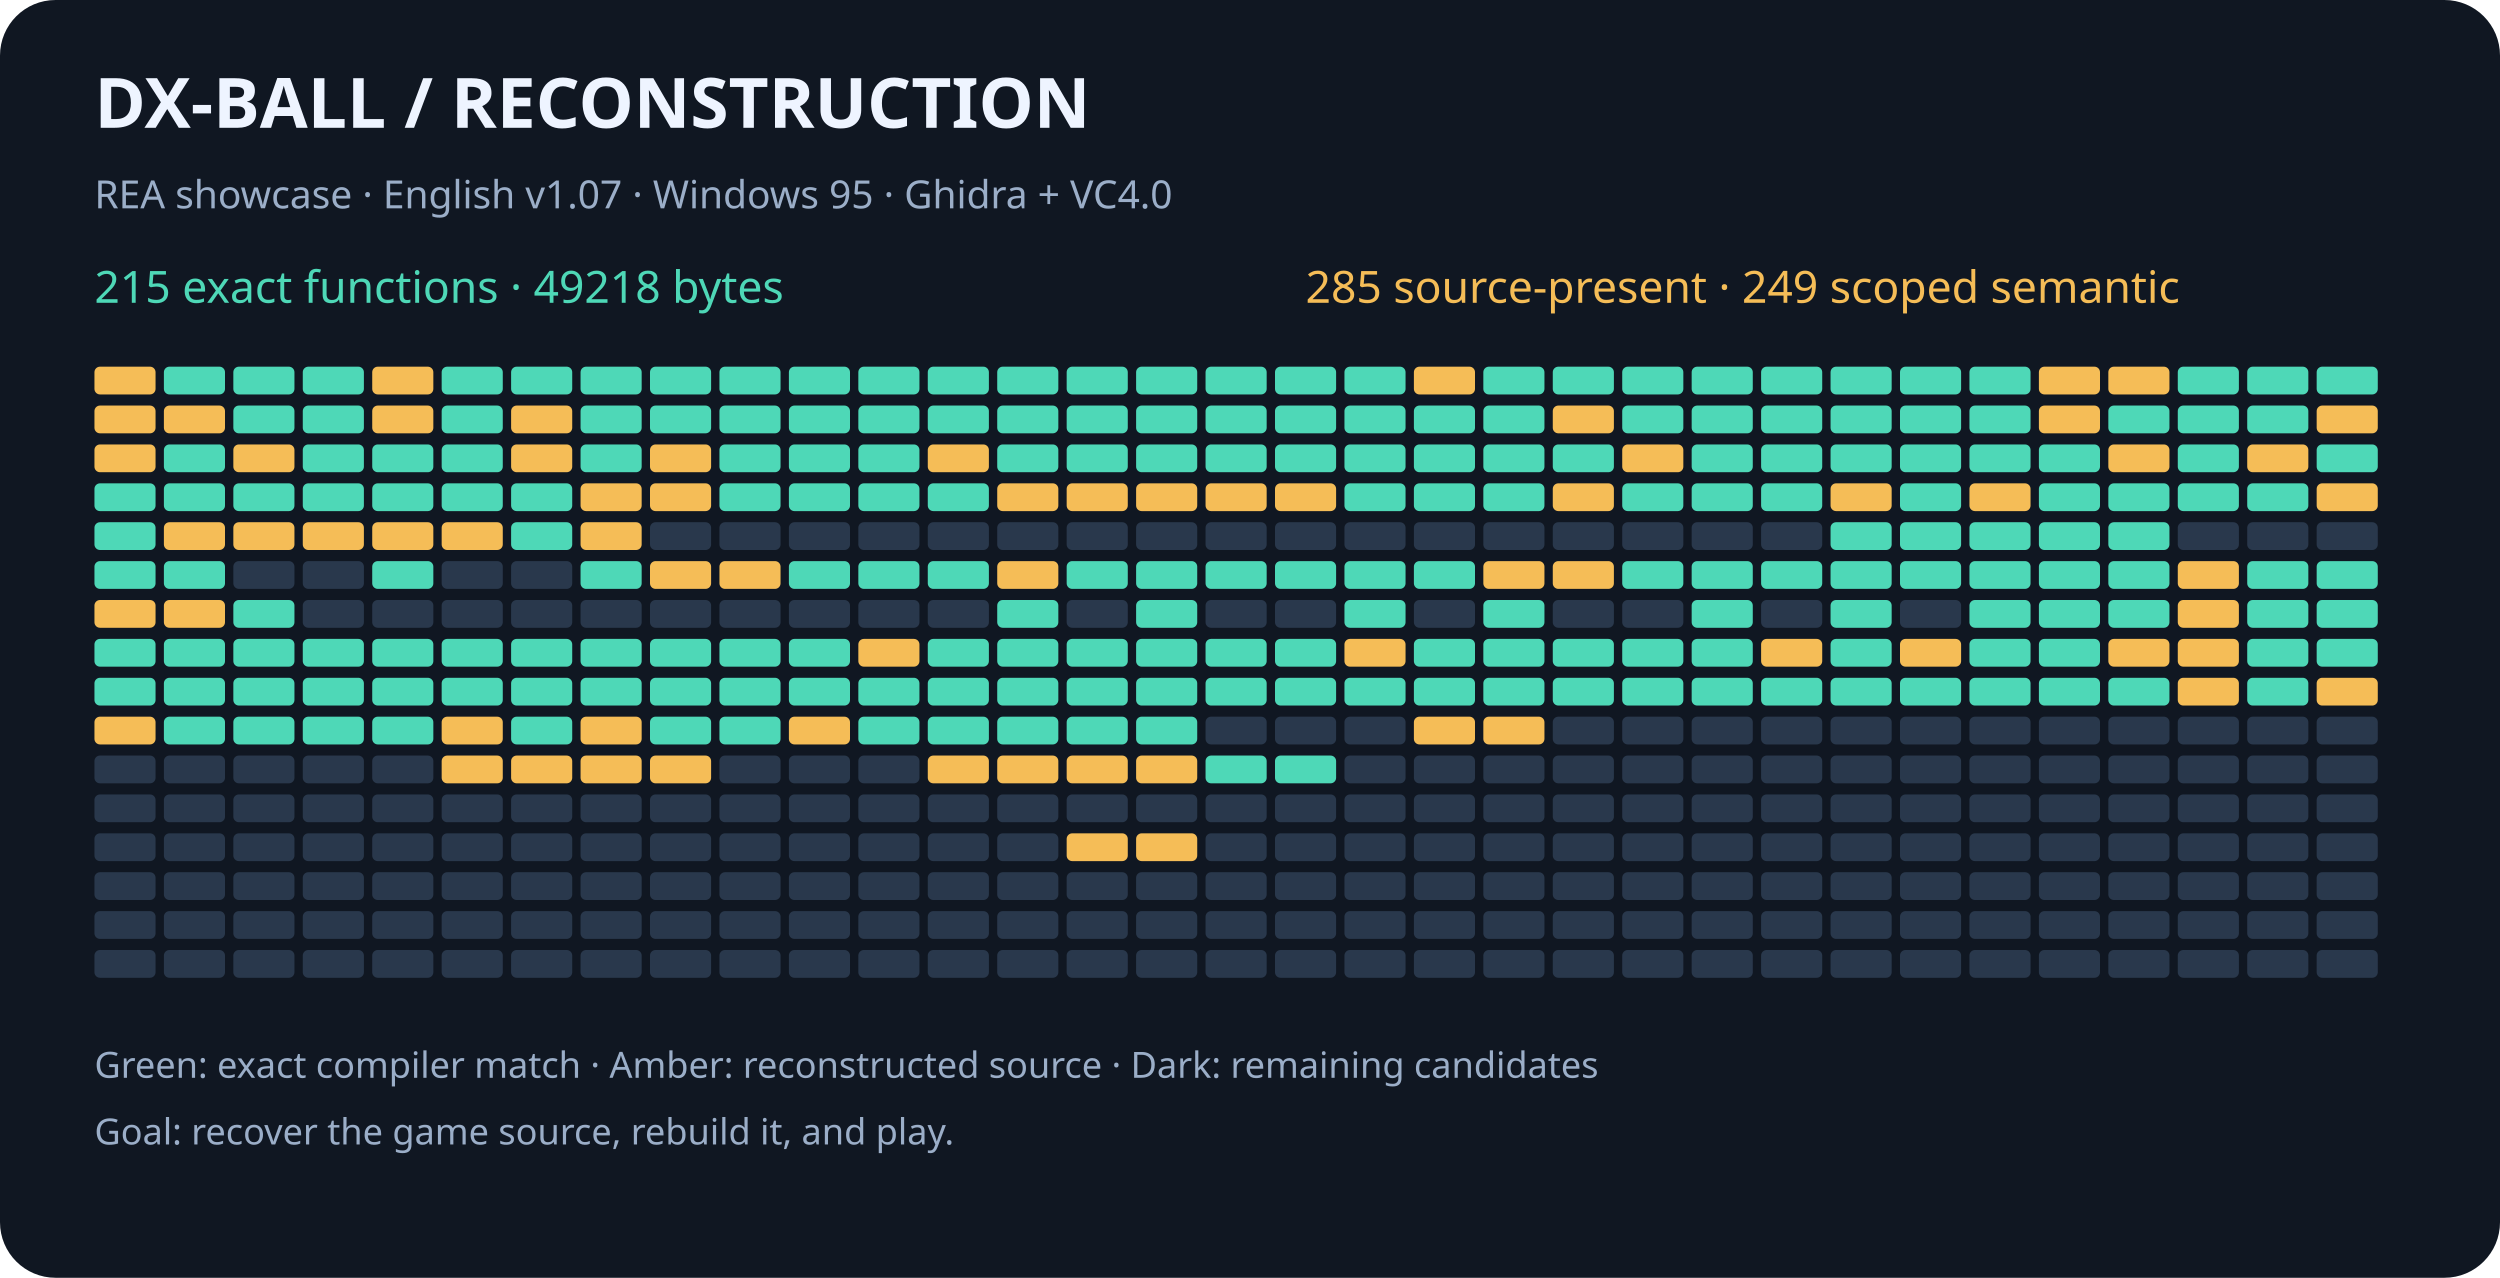
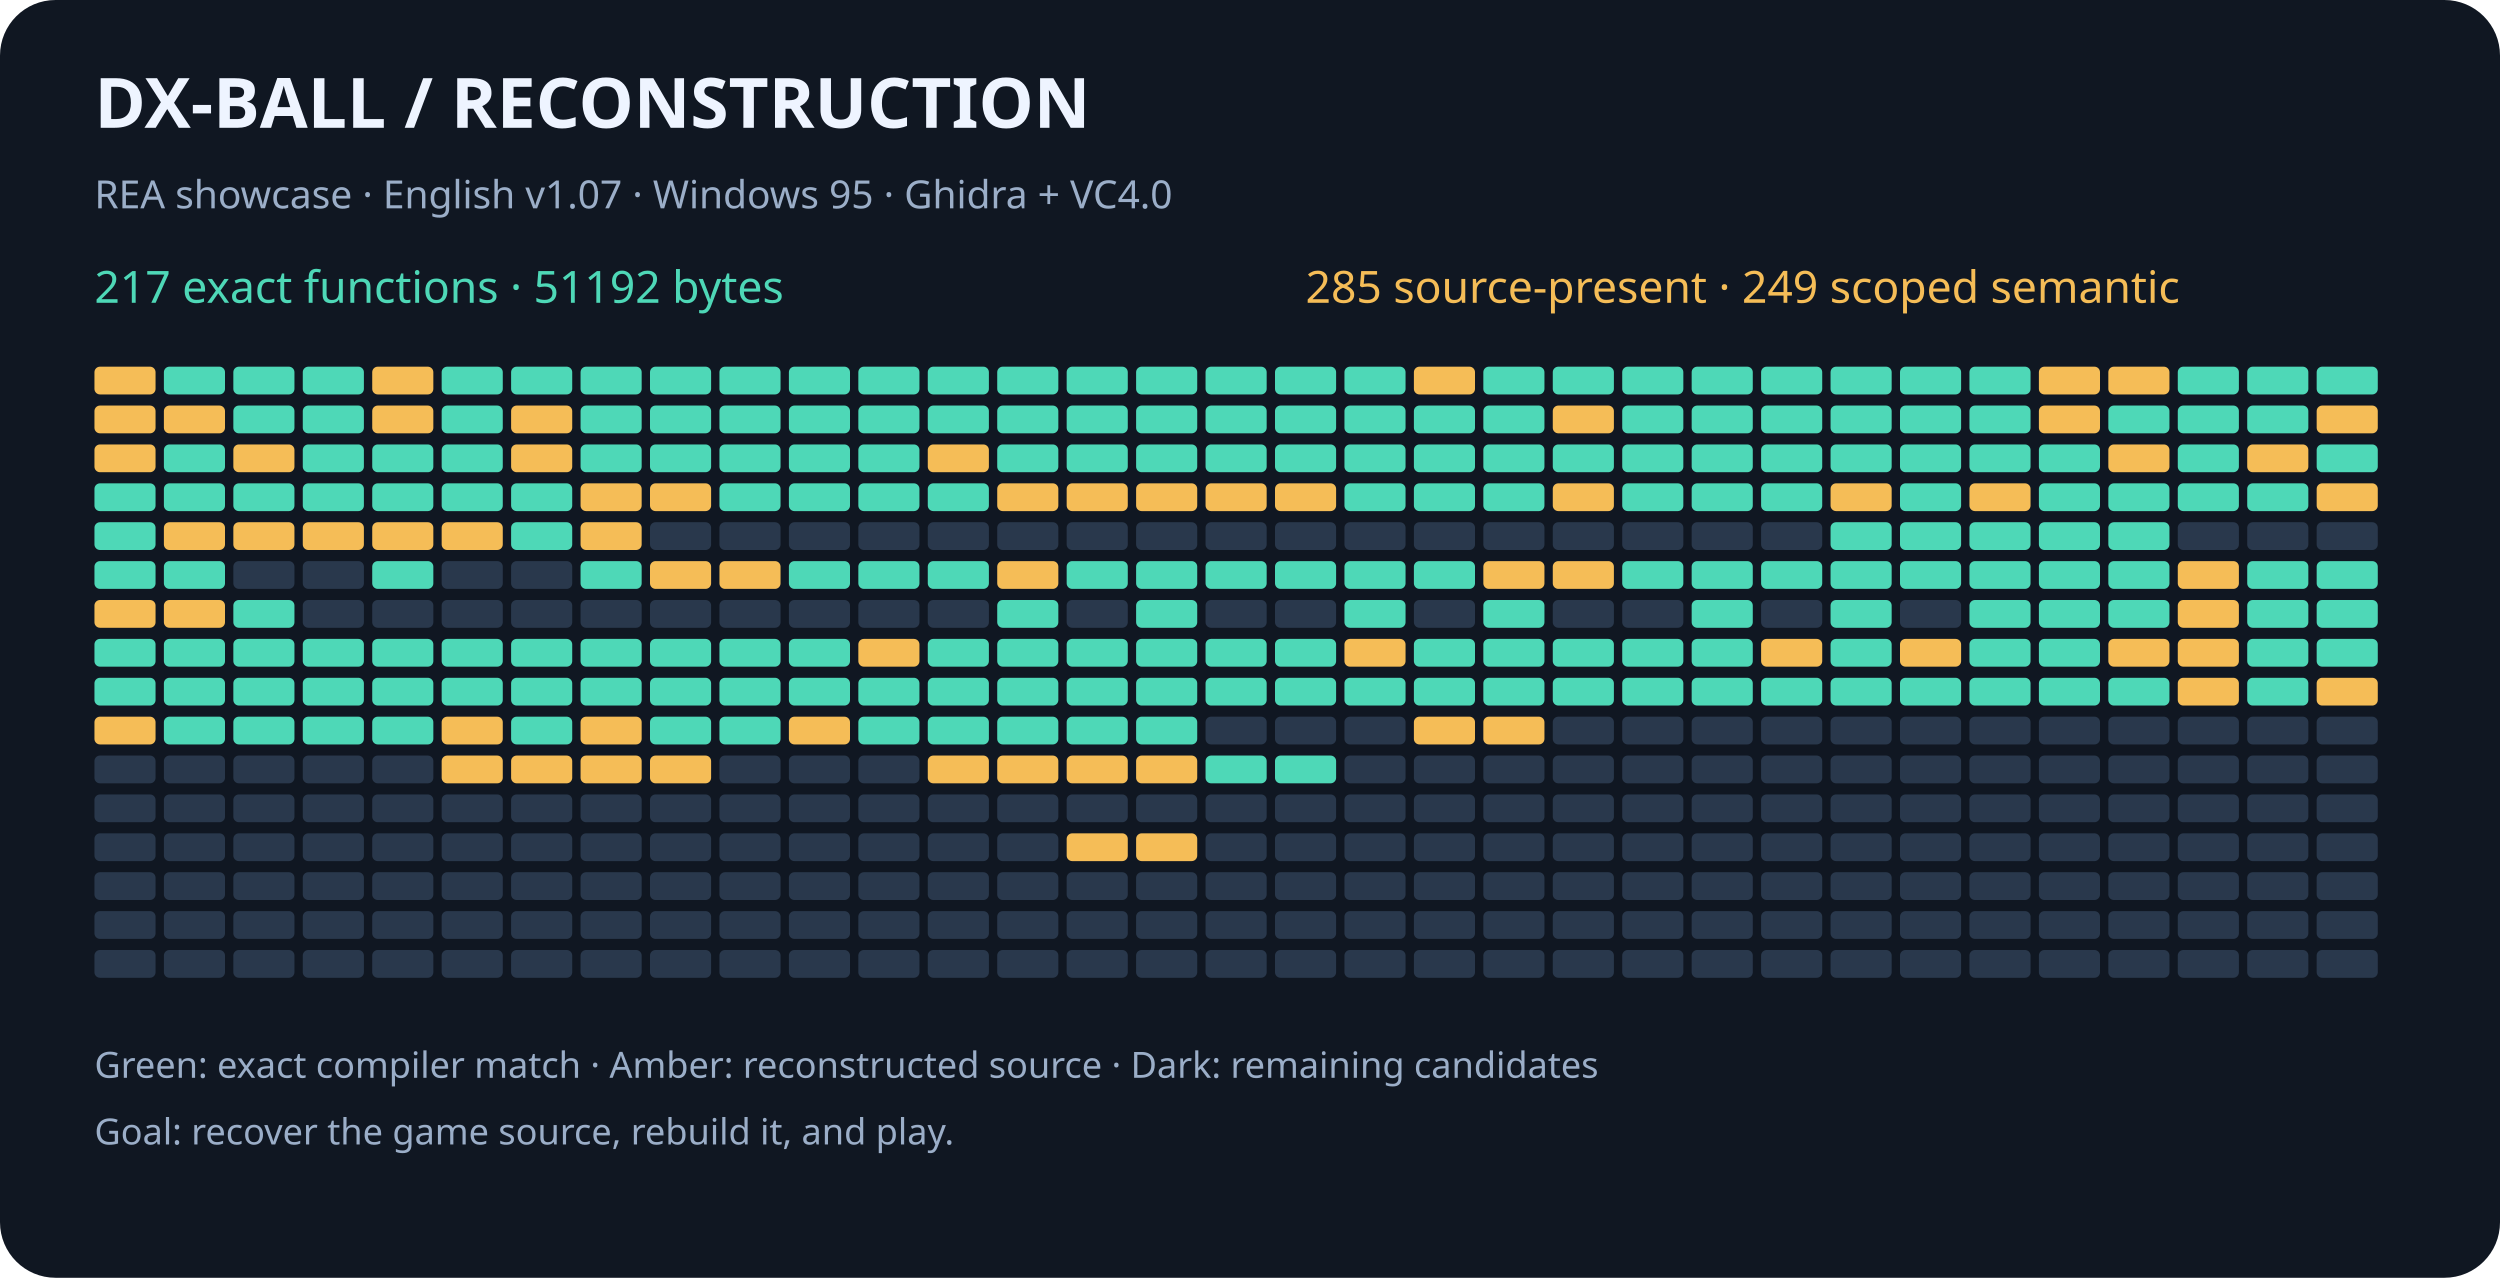
<svg xmlns="http://www.w3.org/2000/svg" width="900" height="460" viewBox="0 0 900 460" role="img" aria-labelledby="title desc">
  <rect width="900" height="460" rx="20" fill="#101722" />
  <g font-family="sans-serif">
    <text x="34" y="46" fill="#eef4ff" font-size="25" font-weight="bold">DX-BALL  /  RECONSTRUCTION</text>
    <text x="34" y="75" fill="#9baec8" font-size="14">REA showcase · English v1.07 · Windows 95 · Ghidra + VC4.0</text>
-     <text x="34" y="109" fill="#4ed8b7" font-size="16">215 exact functions · 49218 bytes</text>
+     <text x="34" y="109" fill="#4ed8b7" font-size="16">217 exact functions · 51192 bytes</text>
    <text x="470" y="109" fill="#f5bd57" font-size="16">285 source-present · 249 scoped semantic</text>
    <rect x="34" y="132" width="22" height="10" rx="2" fill="#f5bd57" />
    <rect x="59" y="132" width="22" height="10" rx="2" fill="#4ed8b7" />
    <rect x="84" y="132" width="22" height="10" rx="2" fill="#4ed8b7" />
    <rect x="109" y="132" width="22" height="10" rx="2" fill="#4ed8b7" />
    <rect x="134" y="132" width="22" height="10" rx="2" fill="#f5bd57" />
    <rect x="159" y="132" width="22" height="10" rx="2" fill="#4ed8b7" />
    <rect x="184" y="132" width="22" height="10" rx="2" fill="#4ed8b7" />
    <rect x="209" y="132" width="22" height="10" rx="2" fill="#4ed8b7" />
    <rect x="234" y="132" width="22" height="10" rx="2" fill="#4ed8b7" />
    <rect x="259" y="132" width="22" height="10" rx="2" fill="#4ed8b7" />
    <rect x="284" y="132" width="22" height="10" rx="2" fill="#4ed8b7" />
    <rect x="309" y="132" width="22" height="10" rx="2" fill="#4ed8b7" />
    <rect x="334" y="132" width="22" height="10" rx="2" fill="#4ed8b7" />
    <rect x="359" y="132" width="22" height="10" rx="2" fill="#4ed8b7" />
    <rect x="384" y="132" width="22" height="10" rx="2" fill="#4ed8b7" />
    <rect x="409" y="132" width="22" height="10" rx="2" fill="#4ed8b7" />
    <rect x="434" y="132" width="22" height="10" rx="2" fill="#4ed8b7" />
    <rect x="459" y="132" width="22" height="10" rx="2" fill="#4ed8b7" />
    <rect x="484" y="132" width="22" height="10" rx="2" fill="#4ed8b7" />
    <rect x="509" y="132" width="22" height="10" rx="2" fill="#f5bd57" />
    <rect x="534" y="132" width="22" height="10" rx="2" fill="#4ed8b7" />
    <rect x="559" y="132" width="22" height="10" rx="2" fill="#4ed8b7" />
    <rect x="584" y="132" width="22" height="10" rx="2" fill="#4ed8b7" />
    <rect x="609" y="132" width="22" height="10" rx="2" fill="#4ed8b7" />
    <rect x="634" y="132" width="22" height="10" rx="2" fill="#4ed8b7" />
    <rect x="659" y="132" width="22" height="10" rx="2" fill="#4ed8b7" />
    <rect x="684" y="132" width="22" height="10" rx="2" fill="#4ed8b7" />
    <rect x="709" y="132" width="22" height="10" rx="2" fill="#4ed8b7" />
    <rect x="734" y="132" width="22" height="10" rx="2" fill="#f5bd57" />
    <rect x="759" y="132" width="22" height="10" rx="2" fill="#f5bd57" />
    <rect x="784" y="132" width="22" height="10" rx="2" fill="#4ed8b7" />
    <rect x="809" y="132" width="22" height="10" rx="2" fill="#4ed8b7" />
    <rect x="834" y="132" width="22" height="10" rx="2" fill="#4ed8b7" />
    <rect x="34" y="146" width="22" height="10" rx="2" fill="#f5bd57" />
    <rect x="59" y="146" width="22" height="10" rx="2" fill="#f5bd57" />
    <rect x="84" y="146" width="22" height="10" rx="2" fill="#4ed8b7" />
    <rect x="109" y="146" width="22" height="10" rx="2" fill="#4ed8b7" />
    <rect x="134" y="146" width="22" height="10" rx="2" fill="#f5bd57" />
    <rect x="159" y="146" width="22" height="10" rx="2" fill="#4ed8b7" />
    <rect x="184" y="146" width="22" height="10" rx="2" fill="#f5bd57" />
    <rect x="209" y="146" width="22" height="10" rx="2" fill="#4ed8b7" />
    <rect x="234" y="146" width="22" height="10" rx="2" fill="#4ed8b7" />
    <rect x="259" y="146" width="22" height="10" rx="2" fill="#4ed8b7" />
    <rect x="284" y="146" width="22" height="10" rx="2" fill="#4ed8b7" />
    <rect x="309" y="146" width="22" height="10" rx="2" fill="#4ed8b7" />
    <rect x="334" y="146" width="22" height="10" rx="2" fill="#4ed8b7" />
    <rect x="359" y="146" width="22" height="10" rx="2" fill="#4ed8b7" />
    <rect x="384" y="146" width="22" height="10" rx="2" fill="#4ed8b7" />
    <rect x="409" y="146" width="22" height="10" rx="2" fill="#4ed8b7" />
    <rect x="434" y="146" width="22" height="10" rx="2" fill="#4ed8b7" />
    <rect x="459" y="146" width="22" height="10" rx="2" fill="#4ed8b7" />
    <rect x="484" y="146" width="22" height="10" rx="2" fill="#4ed8b7" />
    <rect x="509" y="146" width="22" height="10" rx="2" fill="#4ed8b7" />
    <rect x="534" y="146" width="22" height="10" rx="2" fill="#4ed8b7" />
    <rect x="559" y="146" width="22" height="10" rx="2" fill="#f5bd57" />
    <rect x="584" y="146" width="22" height="10" rx="2" fill="#4ed8b7" />
    <rect x="609" y="146" width="22" height="10" rx="2" fill="#4ed8b7" />
    <rect x="634" y="146" width="22" height="10" rx="2" fill="#4ed8b7" />
    <rect x="659" y="146" width="22" height="10" rx="2" fill="#4ed8b7" />
    <rect x="684" y="146" width="22" height="10" rx="2" fill="#4ed8b7" />
    <rect x="709" y="146" width="22" height="10" rx="2" fill="#4ed8b7" />
    <rect x="734" y="146" width="22" height="10" rx="2" fill="#f5bd57" />
    <rect x="759" y="146" width="22" height="10" rx="2" fill="#4ed8b7" />
    <rect x="784" y="146" width="22" height="10" rx="2" fill="#4ed8b7" />
    <rect x="809" y="146" width="22" height="10" rx="2" fill="#4ed8b7" />
    <rect x="834" y="146" width="22" height="10" rx="2" fill="#f5bd57" />
    <rect x="34" y="160" width="22" height="10" rx="2" fill="#f5bd57" />
    <rect x="59" y="160" width="22" height="10" rx="2" fill="#4ed8b7" />
    <rect x="84" y="160" width="22" height="10" rx="2" fill="#f5bd57" />
    <rect x="109" y="160" width="22" height="10" rx="2" fill="#4ed8b7" />
    <rect x="134" y="160" width="22" height="10" rx="2" fill="#4ed8b7" />
    <rect x="159" y="160" width="22" height="10" rx="2" fill="#4ed8b7" />
    <rect x="184" y="160" width="22" height="10" rx="2" fill="#f5bd57" />
    <rect x="209" y="160" width="22" height="10" rx="2" fill="#4ed8b7" />
-     <rect x="234" y="160" width="22" height="10" rx="2" fill="#f5bd57" />
+     <rect x="234" y="160" width="22" height="10" rx="2" fill="#4ed8b7" />
    <rect x="259" y="160" width="22" height="10" rx="2" fill="#4ed8b7" />
    <rect x="284" y="160" width="22" height="10" rx="2" fill="#4ed8b7" />
    <rect x="309" y="160" width="22" height="10" rx="2" fill="#4ed8b7" />
    <rect x="334" y="160" width="22" height="10" rx="2" fill="#f5bd57" />
    <rect x="359" y="160" width="22" height="10" rx="2" fill="#4ed8b7" />
    <rect x="384" y="160" width="22" height="10" rx="2" fill="#4ed8b7" />
    <rect x="409" y="160" width="22" height="10" rx="2" fill="#4ed8b7" />
    <rect x="434" y="160" width="22" height="10" rx="2" fill="#4ed8b7" />
    <rect x="459" y="160" width="22" height="10" rx="2" fill="#4ed8b7" />
    <rect x="484" y="160" width="22" height="10" rx="2" fill="#4ed8b7" />
    <rect x="509" y="160" width="22" height="10" rx="2" fill="#4ed8b7" />
    <rect x="534" y="160" width="22" height="10" rx="2" fill="#4ed8b7" />
    <rect x="559" y="160" width="22" height="10" rx="2" fill="#4ed8b7" />
-     <rect x="584" y="160" width="22" height="10" rx="2" fill="#f5bd57" />
+     <rect x="584" y="160" width="22" height="10" rx="2" fill="#4ed8b7" />
    <rect x="609" y="160" width="22" height="10" rx="2" fill="#4ed8b7" />
    <rect x="634" y="160" width="22" height="10" rx="2" fill="#4ed8b7" />
    <rect x="659" y="160" width="22" height="10" rx="2" fill="#4ed8b7" />
    <rect x="684" y="160" width="22" height="10" rx="2" fill="#4ed8b7" />
    <rect x="709" y="160" width="22" height="10" rx="2" fill="#4ed8b7" />
    <rect x="734" y="160" width="22" height="10" rx="2" fill="#4ed8b7" />
    <rect x="759" y="160" width="22" height="10" rx="2" fill="#f5bd57" />
    <rect x="784" y="160" width="22" height="10" rx="2" fill="#4ed8b7" />
    <rect x="809" y="160" width="22" height="10" rx="2" fill="#f5bd57" />
    <rect x="834" y="160" width="22" height="10" rx="2" fill="#4ed8b7" />
    <rect x="34" y="174" width="22" height="10" rx="2" fill="#4ed8b7" />
    <rect x="59" y="174" width="22" height="10" rx="2" fill="#4ed8b7" />
    <rect x="84" y="174" width="22" height="10" rx="2" fill="#4ed8b7" />
    <rect x="109" y="174" width="22" height="10" rx="2" fill="#4ed8b7" />
    <rect x="134" y="174" width="22" height="10" rx="2" fill="#4ed8b7" />
    <rect x="159" y="174" width="22" height="10" rx="2" fill="#4ed8b7" />
    <rect x="184" y="174" width="22" height="10" rx="2" fill="#4ed8b7" />
    <rect x="209" y="174" width="22" height="10" rx="2" fill="#f5bd57" />
    <rect x="234" y="174" width="22" height="10" rx="2" fill="#f5bd57" />
    <rect x="259" y="174" width="22" height="10" rx="2" fill="#4ed8b7" />
    <rect x="284" y="174" width="22" height="10" rx="2" fill="#4ed8b7" />
    <rect x="309" y="174" width="22" height="10" rx="2" fill="#4ed8b7" />
    <rect x="334" y="174" width="22" height="10" rx="2" fill="#4ed8b7" />
    <rect x="359" y="174" width="22" height="10" rx="2" fill="#f5bd57" />
    <rect x="384" y="174" width="22" height="10" rx="2" fill="#f5bd57" />
    <rect x="409" y="174" width="22" height="10" rx="2" fill="#f5bd57" />
    <rect x="434" y="174" width="22" height="10" rx="2" fill="#f5bd57" />
    <rect x="459" y="174" width="22" height="10" rx="2" fill="#f5bd57" />
    <rect x="484" y="174" width="22" height="10" rx="2" fill="#4ed8b7" />
    <rect x="509" y="174" width="22" height="10" rx="2" fill="#4ed8b7" />
    <rect x="534" y="174" width="22" height="10" rx="2" fill="#4ed8b7" />
    <rect x="559" y="174" width="22" height="10" rx="2" fill="#f5bd57" />
    <rect x="584" y="174" width="22" height="10" rx="2" fill="#4ed8b7" />
    <rect x="609" y="174" width="22" height="10" rx="2" fill="#4ed8b7" />
    <rect x="634" y="174" width="22" height="10" rx="2" fill="#4ed8b7" />
    <rect x="659" y="174" width="22" height="10" rx="2" fill="#f5bd57" />
    <rect x="684" y="174" width="22" height="10" rx="2" fill="#4ed8b7" />
    <rect x="709" y="174" width="22" height="10" rx="2" fill="#f5bd57" />
    <rect x="734" y="174" width="22" height="10" rx="2" fill="#4ed8b7" />
    <rect x="759" y="174" width="22" height="10" rx="2" fill="#4ed8b7" />
    <rect x="784" y="174" width="22" height="10" rx="2" fill="#4ed8b7" />
    <rect x="809" y="174" width="22" height="10" rx="2" fill="#4ed8b7" />
    <rect x="834" y="174" width="22" height="10" rx="2" fill="#f5bd57" />
    <rect x="34" y="188" width="22" height="10" rx="2" fill="#4ed8b7" />
    <rect x="59" y="188" width="22" height="10" rx="2" fill="#f5bd57" />
    <rect x="84" y="188" width="22" height="10" rx="2" fill="#f5bd57" />
    <rect x="109" y="188" width="22" height="10" rx="2" fill="#f5bd57" />
    <rect x="134" y="188" width="22" height="10" rx="2" fill="#f5bd57" />
    <rect x="159" y="188" width="22" height="10" rx="2" fill="#f5bd57" />
    <rect x="184" y="188" width="22" height="10" rx="2" fill="#4ed8b7" />
    <rect x="209" y="188" width="22" height="10" rx="2" fill="#f5bd57" />
    <rect x="234" y="188" width="22" height="10" rx="2" fill="#29384c" />
    <rect x="259" y="188" width="22" height="10" rx="2" fill="#29384c" />
    <rect x="284" y="188" width="22" height="10" rx="2" fill="#29384c" />
    <rect x="309" y="188" width="22" height="10" rx="2" fill="#29384c" />
    <rect x="334" y="188" width="22" height="10" rx="2" fill="#29384c" />
    <rect x="359" y="188" width="22" height="10" rx="2" fill="#29384c" />
    <rect x="384" y="188" width="22" height="10" rx="2" fill="#29384c" />
    <rect x="409" y="188" width="22" height="10" rx="2" fill="#29384c" />
    <rect x="434" y="188" width="22" height="10" rx="2" fill="#29384c" />
    <rect x="459" y="188" width="22" height="10" rx="2" fill="#29384c" />
    <rect x="484" y="188" width="22" height="10" rx="2" fill="#29384c" />
    <rect x="509" y="188" width="22" height="10" rx="2" fill="#29384c" />
    <rect x="534" y="188" width="22" height="10" rx="2" fill="#29384c" />
    <rect x="559" y="188" width="22" height="10" rx="2" fill="#29384c" />
    <rect x="584" y="188" width="22" height="10" rx="2" fill="#29384c" />
    <rect x="609" y="188" width="22" height="10" rx="2" fill="#29384c" />
    <rect x="634" y="188" width="22" height="10" rx="2" fill="#29384c" />
    <rect x="659" y="188" width="22" height="10" rx="2" fill="#4ed8b7" />
    <rect x="684" y="188" width="22" height="10" rx="2" fill="#4ed8b7" />
    <rect x="709" y="188" width="22" height="10" rx="2" fill="#4ed8b7" />
    <rect x="734" y="188" width="22" height="10" rx="2" fill="#4ed8b7" />
    <rect x="759" y="188" width="22" height="10" rx="2" fill="#4ed8b7" />
    <rect x="784" y="188" width="22" height="10" rx="2" fill="#29384c" />
    <rect x="809" y="188" width="22" height="10" rx="2" fill="#29384c" />
    <rect x="834" y="188" width="22" height="10" rx="2" fill="#29384c" />
    <rect x="34" y="202" width="22" height="10" rx="2" fill="#4ed8b7" />
    <rect x="59" y="202" width="22" height="10" rx="2" fill="#4ed8b7" />
    <rect x="84" y="202" width="22" height="10" rx="2" fill="#29384c" />
    <rect x="109" y="202" width="22" height="10" rx="2" fill="#29384c" />
    <rect x="134" y="202" width="22" height="10" rx="2" fill="#4ed8b7" />
    <rect x="159" y="202" width="22" height="10" rx="2" fill="#29384c" />
    <rect x="184" y="202" width="22" height="10" rx="2" fill="#29384c" />
    <rect x="209" y="202" width="22" height="10" rx="2" fill="#4ed8b7" />
    <rect x="234" y="202" width="22" height="10" rx="2" fill="#f5bd57" />
    <rect x="259" y="202" width="22" height="10" rx="2" fill="#f5bd57" />
    <rect x="284" y="202" width="22" height="10" rx="2" fill="#4ed8b7" />
    <rect x="309" y="202" width="22" height="10" rx="2" fill="#4ed8b7" />
    <rect x="334" y="202" width="22" height="10" rx="2" fill="#4ed8b7" />
    <rect x="359" y="202" width="22" height="10" rx="2" fill="#f5bd57" />
    <rect x="384" y="202" width="22" height="10" rx="2" fill="#4ed8b7" />
    <rect x="409" y="202" width="22" height="10" rx="2" fill="#4ed8b7" />
    <rect x="434" y="202" width="22" height="10" rx="2" fill="#4ed8b7" />
    <rect x="459" y="202" width="22" height="10" rx="2" fill="#4ed8b7" />
    <rect x="484" y="202" width="22" height="10" rx="2" fill="#4ed8b7" />
    <rect x="509" y="202" width="22" height="10" rx="2" fill="#4ed8b7" />
    <rect x="534" y="202" width="22" height="10" rx="2" fill="#f5bd57" />
    <rect x="559" y="202" width="22" height="10" rx="2" fill="#f5bd57" />
    <rect x="584" y="202" width="22" height="10" rx="2" fill="#4ed8b7" />
    <rect x="609" y="202" width="22" height="10" rx="2" fill="#4ed8b7" />
    <rect x="634" y="202" width="22" height="10" rx="2" fill="#4ed8b7" />
    <rect x="659" y="202" width="22" height="10" rx="2" fill="#4ed8b7" />
    <rect x="684" y="202" width="22" height="10" rx="2" fill="#4ed8b7" />
    <rect x="709" y="202" width="22" height="10" rx="2" fill="#4ed8b7" />
    <rect x="734" y="202" width="22" height="10" rx="2" fill="#4ed8b7" />
    <rect x="759" y="202" width="22" height="10" rx="2" fill="#4ed8b7" />
    <rect x="784" y="202" width="22" height="10" rx="2" fill="#f5bd57" />
    <rect x="809" y="202" width="22" height="10" rx="2" fill="#4ed8b7" />
    <rect x="834" y="202" width="22" height="10" rx="2" fill="#4ed8b7" />
    <rect x="34" y="216" width="22" height="10" rx="2" fill="#f5bd57" />
    <rect x="59" y="216" width="22" height="10" rx="2" fill="#f5bd57" />
    <rect x="84" y="216" width="22" height="10" rx="2" fill="#4ed8b7" />
    <rect x="109" y="216" width="22" height="10" rx="2" fill="#29384c" />
    <rect x="134" y="216" width="22" height="10" rx="2" fill="#29384c" />
    <rect x="159" y="216" width="22" height="10" rx="2" fill="#29384c" />
    <rect x="184" y="216" width="22" height="10" rx="2" fill="#29384c" />
    <rect x="209" y="216" width="22" height="10" rx="2" fill="#29384c" />
    <rect x="234" y="216" width="22" height="10" rx="2" fill="#29384c" />
    <rect x="259" y="216" width="22" height="10" rx="2" fill="#29384c" />
    <rect x="284" y="216" width="22" height="10" rx="2" fill="#29384c" />
    <rect x="309" y="216" width="22" height="10" rx="2" fill="#29384c" />
    <rect x="334" y="216" width="22" height="10" rx="2" fill="#29384c" />
    <rect x="359" y="216" width="22" height="10" rx="2" fill="#4ed8b7" />
    <rect x="384" y="216" width="22" height="10" rx="2" fill="#29384c" />
    <rect x="409" y="216" width="22" height="10" rx="2" fill="#4ed8b7" />
    <rect x="434" y="216" width="22" height="10" rx="2" fill="#29384c" />
    <rect x="459" y="216" width="22" height="10" rx="2" fill="#29384c" />
    <rect x="484" y="216" width="22" height="10" rx="2" fill="#4ed8b7" />
    <rect x="509" y="216" width="22" height="10" rx="2" fill="#29384c" />
    <rect x="534" y="216" width="22" height="10" rx="2" fill="#4ed8b7" />
    <rect x="559" y="216" width="22" height="10" rx="2" fill="#29384c" />
    <rect x="584" y="216" width="22" height="10" rx="2" fill="#29384c" />
    <rect x="609" y="216" width="22" height="10" rx="2" fill="#4ed8b7" />
    <rect x="634" y="216" width="22" height="10" rx="2" fill="#29384c" />
    <rect x="659" y="216" width="22" height="10" rx="2" fill="#4ed8b7" />
    <rect x="684" y="216" width="22" height="10" rx="2" fill="#29384c" />
    <rect x="709" y="216" width="22" height="10" rx="2" fill="#4ed8b7" />
    <rect x="734" y="216" width="22" height="10" rx="2" fill="#4ed8b7" />
    <rect x="759" y="216" width="22" height="10" rx="2" fill="#4ed8b7" />
    <rect x="784" y="216" width="22" height="10" rx="2" fill="#f5bd57" />
    <rect x="809" y="216" width="22" height="10" rx="2" fill="#4ed8b7" />
    <rect x="834" y="216" width="22" height="10" rx="2" fill="#4ed8b7" />
    <rect x="34" y="230" width="22" height="10" rx="2" fill="#4ed8b7" />
    <rect x="59" y="230" width="22" height="10" rx="2" fill="#4ed8b7" />
    <rect x="84" y="230" width="22" height="10" rx="2" fill="#4ed8b7" />
    <rect x="109" y="230" width="22" height="10" rx="2" fill="#4ed8b7" />
    <rect x="134" y="230" width="22" height="10" rx="2" fill="#4ed8b7" />
    <rect x="159" y="230" width="22" height="10" rx="2" fill="#4ed8b7" />
    <rect x="184" y="230" width="22" height="10" rx="2" fill="#4ed8b7" />
    <rect x="209" y="230" width="22" height="10" rx="2" fill="#4ed8b7" />
    <rect x="234" y="230" width="22" height="10" rx="2" fill="#4ed8b7" />
    <rect x="259" y="230" width="22" height="10" rx="2" fill="#4ed8b7" />
    <rect x="284" y="230" width="22" height="10" rx="2" fill="#4ed8b7" />
    <rect x="309" y="230" width="22" height="10" rx="2" fill="#f5bd57" />
    <rect x="334" y="230" width="22" height="10" rx="2" fill="#4ed8b7" />
    <rect x="359" y="230" width="22" height="10" rx="2" fill="#4ed8b7" />
    <rect x="384" y="230" width="22" height="10" rx="2" fill="#4ed8b7" />
    <rect x="409" y="230" width="22" height="10" rx="2" fill="#4ed8b7" />
    <rect x="434" y="230" width="22" height="10" rx="2" fill="#4ed8b7" />
    <rect x="459" y="230" width="22" height="10" rx="2" fill="#4ed8b7" />
    <rect x="484" y="230" width="22" height="10" rx="2" fill="#f5bd57" />
    <rect x="509" y="230" width="22" height="10" rx="2" fill="#4ed8b7" />
    <rect x="534" y="230" width="22" height="10" rx="2" fill="#4ed8b7" />
    <rect x="559" y="230" width="22" height="10" rx="2" fill="#4ed8b7" />
    <rect x="584" y="230" width="22" height="10" rx="2" fill="#4ed8b7" />
    <rect x="609" y="230" width="22" height="10" rx="2" fill="#4ed8b7" />
    <rect x="634" y="230" width="22" height="10" rx="2" fill="#f5bd57" />
    <rect x="659" y="230" width="22" height="10" rx="2" fill="#4ed8b7" />
    <rect x="684" y="230" width="22" height="10" rx="2" fill="#f5bd57" />
    <rect x="709" y="230" width="22" height="10" rx="2" fill="#4ed8b7" />
    <rect x="734" y="230" width="22" height="10" rx="2" fill="#4ed8b7" />
    <rect x="759" y="230" width="22" height="10" rx="2" fill="#f5bd57" />
    <rect x="784" y="230" width="22" height="10" rx="2" fill="#f5bd57" />
    <rect x="809" y="230" width="22" height="10" rx="2" fill="#4ed8b7" />
    <rect x="834" y="230" width="22" height="10" rx="2" fill="#4ed8b7" />
    <rect x="34" y="244" width="22" height="10" rx="2" fill="#4ed8b7" />
    <rect x="59" y="244" width="22" height="10" rx="2" fill="#4ed8b7" />
    <rect x="84" y="244" width="22" height="10" rx="2" fill="#4ed8b7" />
    <rect x="109" y="244" width="22" height="10" rx="2" fill="#4ed8b7" />
    <rect x="134" y="244" width="22" height="10" rx="2" fill="#4ed8b7" />
    <rect x="159" y="244" width="22" height="10" rx="2" fill="#4ed8b7" />
    <rect x="184" y="244" width="22" height="10" rx="2" fill="#4ed8b7" />
    <rect x="209" y="244" width="22" height="10" rx="2" fill="#4ed8b7" />
    <rect x="234" y="244" width="22" height="10" rx="2" fill="#4ed8b7" />
    <rect x="259" y="244" width="22" height="10" rx="2" fill="#4ed8b7" />
    <rect x="284" y="244" width="22" height="10" rx="2" fill="#4ed8b7" />
    <rect x="309" y="244" width="22" height="10" rx="2" fill="#4ed8b7" />
    <rect x="334" y="244" width="22" height="10" rx="2" fill="#4ed8b7" />
    <rect x="359" y="244" width="22" height="10" rx="2" fill="#4ed8b7" />
    <rect x="384" y="244" width="22" height="10" rx="2" fill="#4ed8b7" />
    <rect x="409" y="244" width="22" height="10" rx="2" fill="#4ed8b7" />
    <rect x="434" y="244" width="22" height="10" rx="2" fill="#4ed8b7" />
    <rect x="459" y="244" width="22" height="10" rx="2" fill="#4ed8b7" />
    <rect x="484" y="244" width="22" height="10" rx="2" fill="#4ed8b7" />
    <rect x="509" y="244" width="22" height="10" rx="2" fill="#4ed8b7" />
    <rect x="534" y="244" width="22" height="10" rx="2" fill="#4ed8b7" />
    <rect x="559" y="244" width="22" height="10" rx="2" fill="#4ed8b7" />
    <rect x="584" y="244" width="22" height="10" rx="2" fill="#4ed8b7" />
    <rect x="609" y="244" width="22" height="10" rx="2" fill="#4ed8b7" />
    <rect x="634" y="244" width="22" height="10" rx="2" fill="#4ed8b7" />
    <rect x="659" y="244" width="22" height="10" rx="2" fill="#4ed8b7" />
    <rect x="684" y="244" width="22" height="10" rx="2" fill="#4ed8b7" />
    <rect x="709" y="244" width="22" height="10" rx="2" fill="#4ed8b7" />
    <rect x="734" y="244" width="22" height="10" rx="2" fill="#4ed8b7" />
    <rect x="759" y="244" width="22" height="10" rx="2" fill="#4ed8b7" />
    <rect x="784" y="244" width="22" height="10" rx="2" fill="#f5bd57" />
    <rect x="809" y="244" width="22" height="10" rx="2" fill="#4ed8b7" />
    <rect x="834" y="244" width="22" height="10" rx="2" fill="#f5bd57" />
    <rect x="34" y="258" width="22" height="10" rx="2" fill="#f5bd57" />
    <rect x="59" y="258" width="22" height="10" rx="2" fill="#4ed8b7" />
    <rect x="84" y="258" width="22" height="10" rx="2" fill="#4ed8b7" />
    <rect x="109" y="258" width="22" height="10" rx="2" fill="#4ed8b7" />
    <rect x="134" y="258" width="22" height="10" rx="2" fill="#4ed8b7" />
    <rect x="159" y="258" width="22" height="10" rx="2" fill="#f5bd57" />
    <rect x="184" y="258" width="22" height="10" rx="2" fill="#4ed8b7" />
    <rect x="209" y="258" width="22" height="10" rx="2" fill="#f5bd57" />
    <rect x="234" y="258" width="22" height="10" rx="2" fill="#4ed8b7" />
    <rect x="259" y="258" width="22" height="10" rx="2" fill="#4ed8b7" />
    <rect x="284" y="258" width="22" height="10" rx="2" fill="#f5bd57" />
    <rect x="309" y="258" width="22" height="10" rx="2" fill="#4ed8b7" />
    <rect x="334" y="258" width="22" height="10" rx="2" fill="#4ed8b7" />
    <rect x="359" y="258" width="22" height="10" rx="2" fill="#4ed8b7" />
    <rect x="384" y="258" width="22" height="10" rx="2" fill="#4ed8b7" />
    <rect x="409" y="258" width="22" height="10" rx="2" fill="#4ed8b7" />
    <rect x="434" y="258" width="22" height="10" rx="2" fill="#29384c" />
    <rect x="459" y="258" width="22" height="10" rx="2" fill="#29384c" />
    <rect x="484" y="258" width="22" height="10" rx="2" fill="#29384c" />
    <rect x="509" y="258" width="22" height="10" rx="2" fill="#f5bd57" />
    <rect x="534" y="258" width="22" height="10" rx="2" fill="#f5bd57" />
    <rect x="559" y="258" width="22" height="10" rx="2" fill="#29384c" />
    <rect x="584" y="258" width="22" height="10" rx="2" fill="#29384c" />
    <rect x="609" y="258" width="22" height="10" rx="2" fill="#29384c" />
    <rect x="634" y="258" width="22" height="10" rx="2" fill="#29384c" />
    <rect x="659" y="258" width="22" height="10" rx="2" fill="#29384c" />
    <rect x="684" y="258" width="22" height="10" rx="2" fill="#29384c" />
    <rect x="709" y="258" width="22" height="10" rx="2" fill="#29384c" />
    <rect x="734" y="258" width="22" height="10" rx="2" fill="#29384c" />
    <rect x="759" y="258" width="22" height="10" rx="2" fill="#29384c" />
    <rect x="784" y="258" width="22" height="10" rx="2" fill="#29384c" />
    <rect x="809" y="258" width="22" height="10" rx="2" fill="#29384c" />
    <rect x="834" y="258" width="22" height="10" rx="2" fill="#29384c" />
    <rect x="34" y="272" width="22" height="10" rx="2" fill="#29384c" />
    <rect x="59" y="272" width="22" height="10" rx="2" fill="#29384c" />
    <rect x="84" y="272" width="22" height="10" rx="2" fill="#29384c" />
    <rect x="109" y="272" width="22" height="10" rx="2" fill="#29384c" />
    <rect x="134" y="272" width="22" height="10" rx="2" fill="#29384c" />
    <rect x="159" y="272" width="22" height="10" rx="2" fill="#f5bd57" />
    <rect x="184" y="272" width="22" height="10" rx="2" fill="#f5bd57" />
    <rect x="209" y="272" width="22" height="10" rx="2" fill="#f5bd57" />
    <rect x="234" y="272" width="22" height="10" rx="2" fill="#f5bd57" />
    <rect x="259" y="272" width="22" height="10" rx="2" fill="#29384c" />
    <rect x="284" y="272" width="22" height="10" rx="2" fill="#29384c" />
    <rect x="309" y="272" width="22" height="10" rx="2" fill="#29384c" />
    <rect x="334" y="272" width="22" height="10" rx="2" fill="#f5bd57" />
    <rect x="359" y="272" width="22" height="10" rx="2" fill="#f5bd57" />
    <rect x="384" y="272" width="22" height="10" rx="2" fill="#f5bd57" />
    <rect x="409" y="272" width="22" height="10" rx="2" fill="#f5bd57" />
    <rect x="434" y="272" width="22" height="10" rx="2" fill="#4ed8b7" />
    <rect x="459" y="272" width="22" height="10" rx="2" fill="#4ed8b7" />
    <rect x="484" y="272" width="22" height="10" rx="2" fill="#29384c" />
    <rect x="509" y="272" width="22" height="10" rx="2" fill="#29384c" />
    <rect x="534" y="272" width="22" height="10" rx="2" fill="#29384c" />
    <rect x="559" y="272" width="22" height="10" rx="2" fill="#29384c" />
    <rect x="584" y="272" width="22" height="10" rx="2" fill="#29384c" />
    <rect x="609" y="272" width="22" height="10" rx="2" fill="#29384c" />
    <rect x="634" y="272" width="22" height="10" rx="2" fill="#29384c" />
    <rect x="659" y="272" width="22" height="10" rx="2" fill="#29384c" />
    <rect x="684" y="272" width="22" height="10" rx="2" fill="#29384c" />
    <rect x="709" y="272" width="22" height="10" rx="2" fill="#29384c" />
    <rect x="734" y="272" width="22" height="10" rx="2" fill="#29384c" />
    <rect x="759" y="272" width="22" height="10" rx="2" fill="#29384c" />
    <rect x="784" y="272" width="22" height="10" rx="2" fill="#29384c" />
    <rect x="809" y="272" width="22" height="10" rx="2" fill="#29384c" />
    <rect x="834" y="272" width="22" height="10" rx="2" fill="#29384c" />
    <rect x="34" y="286" width="22" height="10" rx="2" fill="#29384c" />
    <rect x="59" y="286" width="22" height="10" rx="2" fill="#29384c" />
    <rect x="84" y="286" width="22" height="10" rx="2" fill="#29384c" />
    <rect x="109" y="286" width="22" height="10" rx="2" fill="#29384c" />
    <rect x="134" y="286" width="22" height="10" rx="2" fill="#29384c" />
    <rect x="159" y="286" width="22" height="10" rx="2" fill="#29384c" />
    <rect x="184" y="286" width="22" height="10" rx="2" fill="#29384c" />
    <rect x="209" y="286" width="22" height="10" rx="2" fill="#29384c" />
    <rect x="234" y="286" width="22" height="10" rx="2" fill="#29384c" />
    <rect x="259" y="286" width="22" height="10" rx="2" fill="#29384c" />
    <rect x="284" y="286" width="22" height="10" rx="2" fill="#29384c" />
    <rect x="309" y="286" width="22" height="10" rx="2" fill="#29384c" />
    <rect x="334" y="286" width="22" height="10" rx="2" fill="#29384c" />
    <rect x="359" y="286" width="22" height="10" rx="2" fill="#29384c" />
    <rect x="384" y="286" width="22" height="10" rx="2" fill="#29384c" />
    <rect x="409" y="286" width="22" height="10" rx="2" fill="#29384c" />
    <rect x="434" y="286" width="22" height="10" rx="2" fill="#29384c" />
    <rect x="459" y="286" width="22" height="10" rx="2" fill="#29384c" />
    <rect x="484" y="286" width="22" height="10" rx="2" fill="#29384c" />
    <rect x="509" y="286" width="22" height="10" rx="2" fill="#29384c" />
    <rect x="534" y="286" width="22" height="10" rx="2" fill="#29384c" />
    <rect x="559" y="286" width="22" height="10" rx="2" fill="#29384c" />
    <rect x="584" y="286" width="22" height="10" rx="2" fill="#29384c" />
    <rect x="609" y="286" width="22" height="10" rx="2" fill="#29384c" />
    <rect x="634" y="286" width="22" height="10" rx="2" fill="#29384c" />
    <rect x="659" y="286" width="22" height="10" rx="2" fill="#29384c" />
    <rect x="684" y="286" width="22" height="10" rx="2" fill="#29384c" />
    <rect x="709" y="286" width="22" height="10" rx="2" fill="#29384c" />
    <rect x="734" y="286" width="22" height="10" rx="2" fill="#29384c" />
    <rect x="759" y="286" width="22" height="10" rx="2" fill="#29384c" />
    <rect x="784" y="286" width="22" height="10" rx="2" fill="#29384c" />
    <rect x="809" y="286" width="22" height="10" rx="2" fill="#29384c" />
    <rect x="834" y="286" width="22" height="10" rx="2" fill="#29384c" />
    <rect x="34" y="300" width="22" height="10" rx="2" fill="#29384c" />
    <rect x="59" y="300" width="22" height="10" rx="2" fill="#29384c" />
    <rect x="84" y="300" width="22" height="10" rx="2" fill="#29384c" />
    <rect x="109" y="300" width="22" height="10" rx="2" fill="#29384c" />
    <rect x="134" y="300" width="22" height="10" rx="2" fill="#29384c" />
    <rect x="159" y="300" width="22" height="10" rx="2" fill="#29384c" />
    <rect x="184" y="300" width="22" height="10" rx="2" fill="#29384c" />
    <rect x="209" y="300" width="22" height="10" rx="2" fill="#29384c" />
    <rect x="234" y="300" width="22" height="10" rx="2" fill="#29384c" />
    <rect x="259" y="300" width="22" height="10" rx="2" fill="#29384c" />
    <rect x="284" y="300" width="22" height="10" rx="2" fill="#29384c" />
    <rect x="309" y="300" width="22" height="10" rx="2" fill="#29384c" />
    <rect x="334" y="300" width="22" height="10" rx="2" fill="#29384c" />
    <rect x="359" y="300" width="22" height="10" rx="2" fill="#29384c" />
    <rect x="384" y="300" width="22" height="10" rx="2" fill="#f5bd57" />
    <rect x="409" y="300" width="22" height="10" rx="2" fill="#f5bd57" />
    <rect x="434" y="300" width="22" height="10" rx="2" fill="#29384c" />
    <rect x="459" y="300" width="22" height="10" rx="2" fill="#29384c" />
    <rect x="484" y="300" width="22" height="10" rx="2" fill="#29384c" />
    <rect x="509" y="300" width="22" height="10" rx="2" fill="#29384c" />
    <rect x="534" y="300" width="22" height="10" rx="2" fill="#29384c" />
    <rect x="559" y="300" width="22" height="10" rx="2" fill="#29384c" />
    <rect x="584" y="300" width="22" height="10" rx="2" fill="#29384c" />
    <rect x="609" y="300" width="22" height="10" rx="2" fill="#29384c" />
    <rect x="634" y="300" width="22" height="10" rx="2" fill="#29384c" />
    <rect x="659" y="300" width="22" height="10" rx="2" fill="#29384c" />
    <rect x="684" y="300" width="22" height="10" rx="2" fill="#29384c" />
    <rect x="709" y="300" width="22" height="10" rx="2" fill="#29384c" />
    <rect x="734" y="300" width="22" height="10" rx="2" fill="#29384c" />
    <rect x="759" y="300" width="22" height="10" rx="2" fill="#29384c" />
    <rect x="784" y="300" width="22" height="10" rx="2" fill="#29384c" />
    <rect x="809" y="300" width="22" height="10" rx="2" fill="#29384c" />
    <rect x="834" y="300" width="22" height="10" rx="2" fill="#29384c" />
    <rect x="34" y="314" width="22" height="10" rx="2" fill="#29384c" />
    <rect x="59" y="314" width="22" height="10" rx="2" fill="#29384c" />
    <rect x="84" y="314" width="22" height="10" rx="2" fill="#29384c" />
    <rect x="109" y="314" width="22" height="10" rx="2" fill="#29384c" />
    <rect x="134" y="314" width="22" height="10" rx="2" fill="#29384c" />
    <rect x="159" y="314" width="22" height="10" rx="2" fill="#29384c" />
    <rect x="184" y="314" width="22" height="10" rx="2" fill="#29384c" />
    <rect x="209" y="314" width="22" height="10" rx="2" fill="#29384c" />
    <rect x="234" y="314" width="22" height="10" rx="2" fill="#29384c" />
    <rect x="259" y="314" width="22" height="10" rx="2" fill="#29384c" />
    <rect x="284" y="314" width="22" height="10" rx="2" fill="#29384c" />
    <rect x="309" y="314" width="22" height="10" rx="2" fill="#29384c" />
    <rect x="334" y="314" width="22" height="10" rx="2" fill="#29384c" />
    <rect x="359" y="314" width="22" height="10" rx="2" fill="#29384c" />
    <rect x="384" y="314" width="22" height="10" rx="2" fill="#29384c" />
    <rect x="409" y="314" width="22" height="10" rx="2" fill="#29384c" />
    <rect x="434" y="314" width="22" height="10" rx="2" fill="#29384c" />
    <rect x="459" y="314" width="22" height="10" rx="2" fill="#29384c" />
    <rect x="484" y="314" width="22" height="10" rx="2" fill="#29384c" />
    <rect x="509" y="314" width="22" height="10" rx="2" fill="#29384c" />
    <rect x="534" y="314" width="22" height="10" rx="2" fill="#29384c" />
    <rect x="559" y="314" width="22" height="10" rx="2" fill="#29384c" />
    <rect x="584" y="314" width="22" height="10" rx="2" fill="#29384c" />
    <rect x="609" y="314" width="22" height="10" rx="2" fill="#29384c" />
    <rect x="634" y="314" width="22" height="10" rx="2" fill="#29384c" />
    <rect x="659" y="314" width="22" height="10" rx="2" fill="#29384c" />
    <rect x="684" y="314" width="22" height="10" rx="2" fill="#29384c" />
    <rect x="709" y="314" width="22" height="10" rx="2" fill="#29384c" />
    <rect x="734" y="314" width="22" height="10" rx="2" fill="#29384c" />
    <rect x="759" y="314" width="22" height="10" rx="2" fill="#29384c" />
    <rect x="784" y="314" width="22" height="10" rx="2" fill="#29384c" />
    <rect x="809" y="314" width="22" height="10" rx="2" fill="#29384c" />
    <rect x="834" y="314" width="22" height="10" rx="2" fill="#29384c" />
    <rect x="34" y="328" width="22" height="10" rx="2" fill="#29384c" />
    <rect x="59" y="328" width="22" height="10" rx="2" fill="#29384c" />
    <rect x="84" y="328" width="22" height="10" rx="2" fill="#29384c" />
    <rect x="109" y="328" width="22" height="10" rx="2" fill="#29384c" />
    <rect x="134" y="328" width="22" height="10" rx="2" fill="#29384c" />
    <rect x="159" y="328" width="22" height="10" rx="2" fill="#29384c" />
    <rect x="184" y="328" width="22" height="10" rx="2" fill="#29384c" />
    <rect x="209" y="328" width="22" height="10" rx="2" fill="#29384c" />
    <rect x="234" y="328" width="22" height="10" rx="2" fill="#29384c" />
    <rect x="259" y="328" width="22" height="10" rx="2" fill="#29384c" />
    <rect x="284" y="328" width="22" height="10" rx="2" fill="#29384c" />
    <rect x="309" y="328" width="22" height="10" rx="2" fill="#29384c" />
    <rect x="334" y="328" width="22" height="10" rx="2" fill="#29384c" />
    <rect x="359" y="328" width="22" height="10" rx="2" fill="#29384c" />
    <rect x="384" y="328" width="22" height="10" rx="2" fill="#29384c" />
    <rect x="409" y="328" width="22" height="10" rx="2" fill="#29384c" />
    <rect x="434" y="328" width="22" height="10" rx="2" fill="#29384c" />
    <rect x="459" y="328" width="22" height="10" rx="2" fill="#29384c" />
    <rect x="484" y="328" width="22" height="10" rx="2" fill="#29384c" />
    <rect x="509" y="328" width="22" height="10" rx="2" fill="#29384c" />
    <rect x="534" y="328" width="22" height="10" rx="2" fill="#29384c" />
    <rect x="559" y="328" width="22" height="10" rx="2" fill="#29384c" />
    <rect x="584" y="328" width="22" height="10" rx="2" fill="#29384c" />
    <rect x="609" y="328" width="22" height="10" rx="2" fill="#29384c" />
    <rect x="634" y="328" width="22" height="10" rx="2" fill="#29384c" />
    <rect x="659" y="328" width="22" height="10" rx="2" fill="#29384c" />
    <rect x="684" y="328" width="22" height="10" rx="2" fill="#29384c" />
    <rect x="709" y="328" width="22" height="10" rx="2" fill="#29384c" />
    <rect x="734" y="328" width="22" height="10" rx="2" fill="#29384c" />
    <rect x="759" y="328" width="22" height="10" rx="2" fill="#29384c" />
    <rect x="784" y="328" width="22" height="10" rx="2" fill="#29384c" />
    <rect x="809" y="328" width="22" height="10" rx="2" fill="#29384c" />
    <rect x="834" y="328" width="22" height="10" rx="2" fill="#29384c" />
    <rect x="34" y="342" width="22" height="10" rx="2" fill="#29384c" />
    <rect x="59" y="342" width="22" height="10" rx="2" fill="#29384c" />
    <rect x="84" y="342" width="22" height="10" rx="2" fill="#29384c" />
    <rect x="109" y="342" width="22" height="10" rx="2" fill="#29384c" />
    <rect x="134" y="342" width="22" height="10" rx="2" fill="#29384c" />
    <rect x="159" y="342" width="22" height="10" rx="2" fill="#29384c" />
    <rect x="184" y="342" width="22" height="10" rx="2" fill="#29384c" />
    <rect x="209" y="342" width="22" height="10" rx="2" fill="#29384c" />
    <rect x="234" y="342" width="22" height="10" rx="2" fill="#29384c" />
    <rect x="259" y="342" width="22" height="10" rx="2" fill="#29384c" />
    <rect x="284" y="342" width="22" height="10" rx="2" fill="#29384c" />
    <rect x="309" y="342" width="22" height="10" rx="2" fill="#29384c" />
    <rect x="334" y="342" width="22" height="10" rx="2" fill="#29384c" />
    <rect x="359" y="342" width="22" height="10" rx="2" fill="#29384c" />
    <rect x="384" y="342" width="22" height="10" rx="2" fill="#29384c" />
    <rect x="409" y="342" width="22" height="10" rx="2" fill="#29384c" />
    <rect x="434" y="342" width="22" height="10" rx="2" fill="#29384c" />
    <rect x="459" y="342" width="22" height="10" rx="2" fill="#29384c" />
    <rect x="484" y="342" width="22" height="10" rx="2" fill="#29384c" />
    <rect x="509" y="342" width="22" height="10" rx="2" fill="#29384c" />
    <rect x="534" y="342" width="22" height="10" rx="2" fill="#29384c" />
    <rect x="559" y="342" width="22" height="10" rx="2" fill="#29384c" />
    <rect x="584" y="342" width="22" height="10" rx="2" fill="#29384c" />
    <rect x="609" y="342" width="22" height="10" rx="2" fill="#29384c" />
    <rect x="634" y="342" width="22" height="10" rx="2" fill="#29384c" />
    <rect x="659" y="342" width="22" height="10" rx="2" fill="#29384c" />
    <rect x="684" y="342" width="22" height="10" rx="2" fill="#29384c" />
    <rect x="709" y="342" width="22" height="10" rx="2" fill="#29384c" />
    <rect x="734" y="342" width="22" height="10" rx="2" fill="#29384c" />
    <rect x="759" y="342" width="22" height="10" rx="2" fill="#29384c" />
    <rect x="784" y="342" width="22" height="10" rx="2" fill="#29384c" />
    <rect x="809" y="342" width="22" height="10" rx="2" fill="#29384c" />
    <rect x="834" y="342" width="22" height="10" rx="2" fill="#29384c" />
    <text x="34" y="388" fill="#9baec8" font-size="13">Green: exact compiler match · Amber: reconstructed source · Dark: remaining candidates</text>
    <text x="34" y="412" fill="#9baec8" font-size="13">Goal: recover the game source, rebuild it, and play.</text>
  </g>
</svg>
